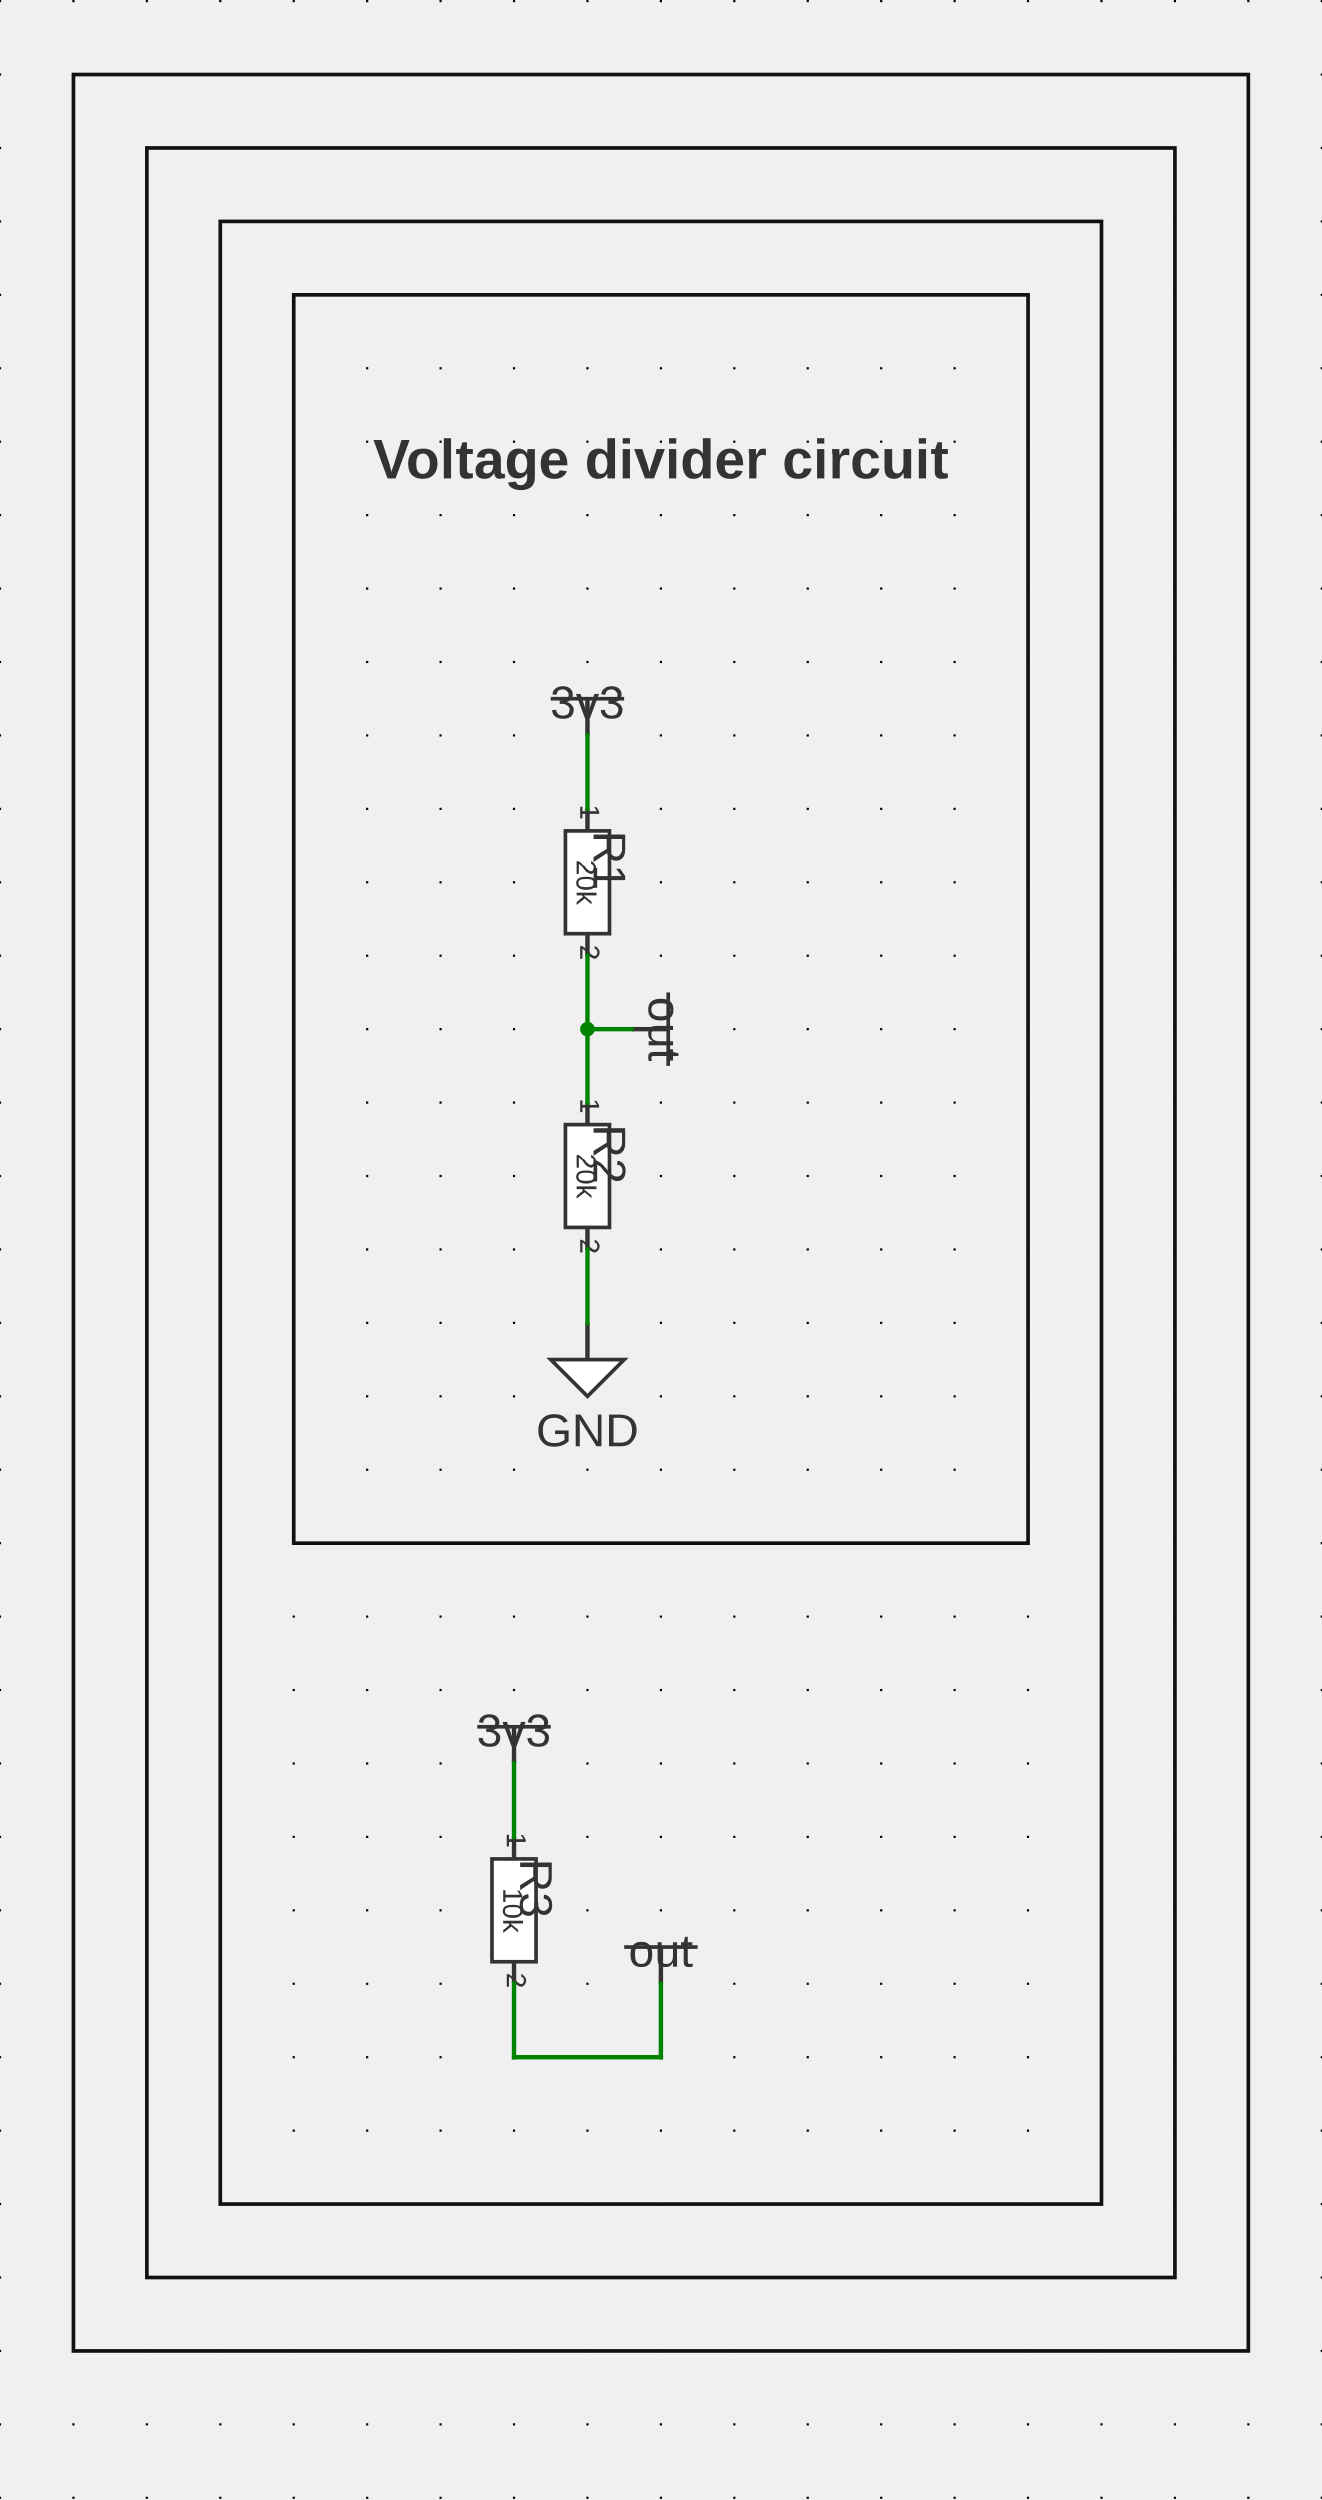
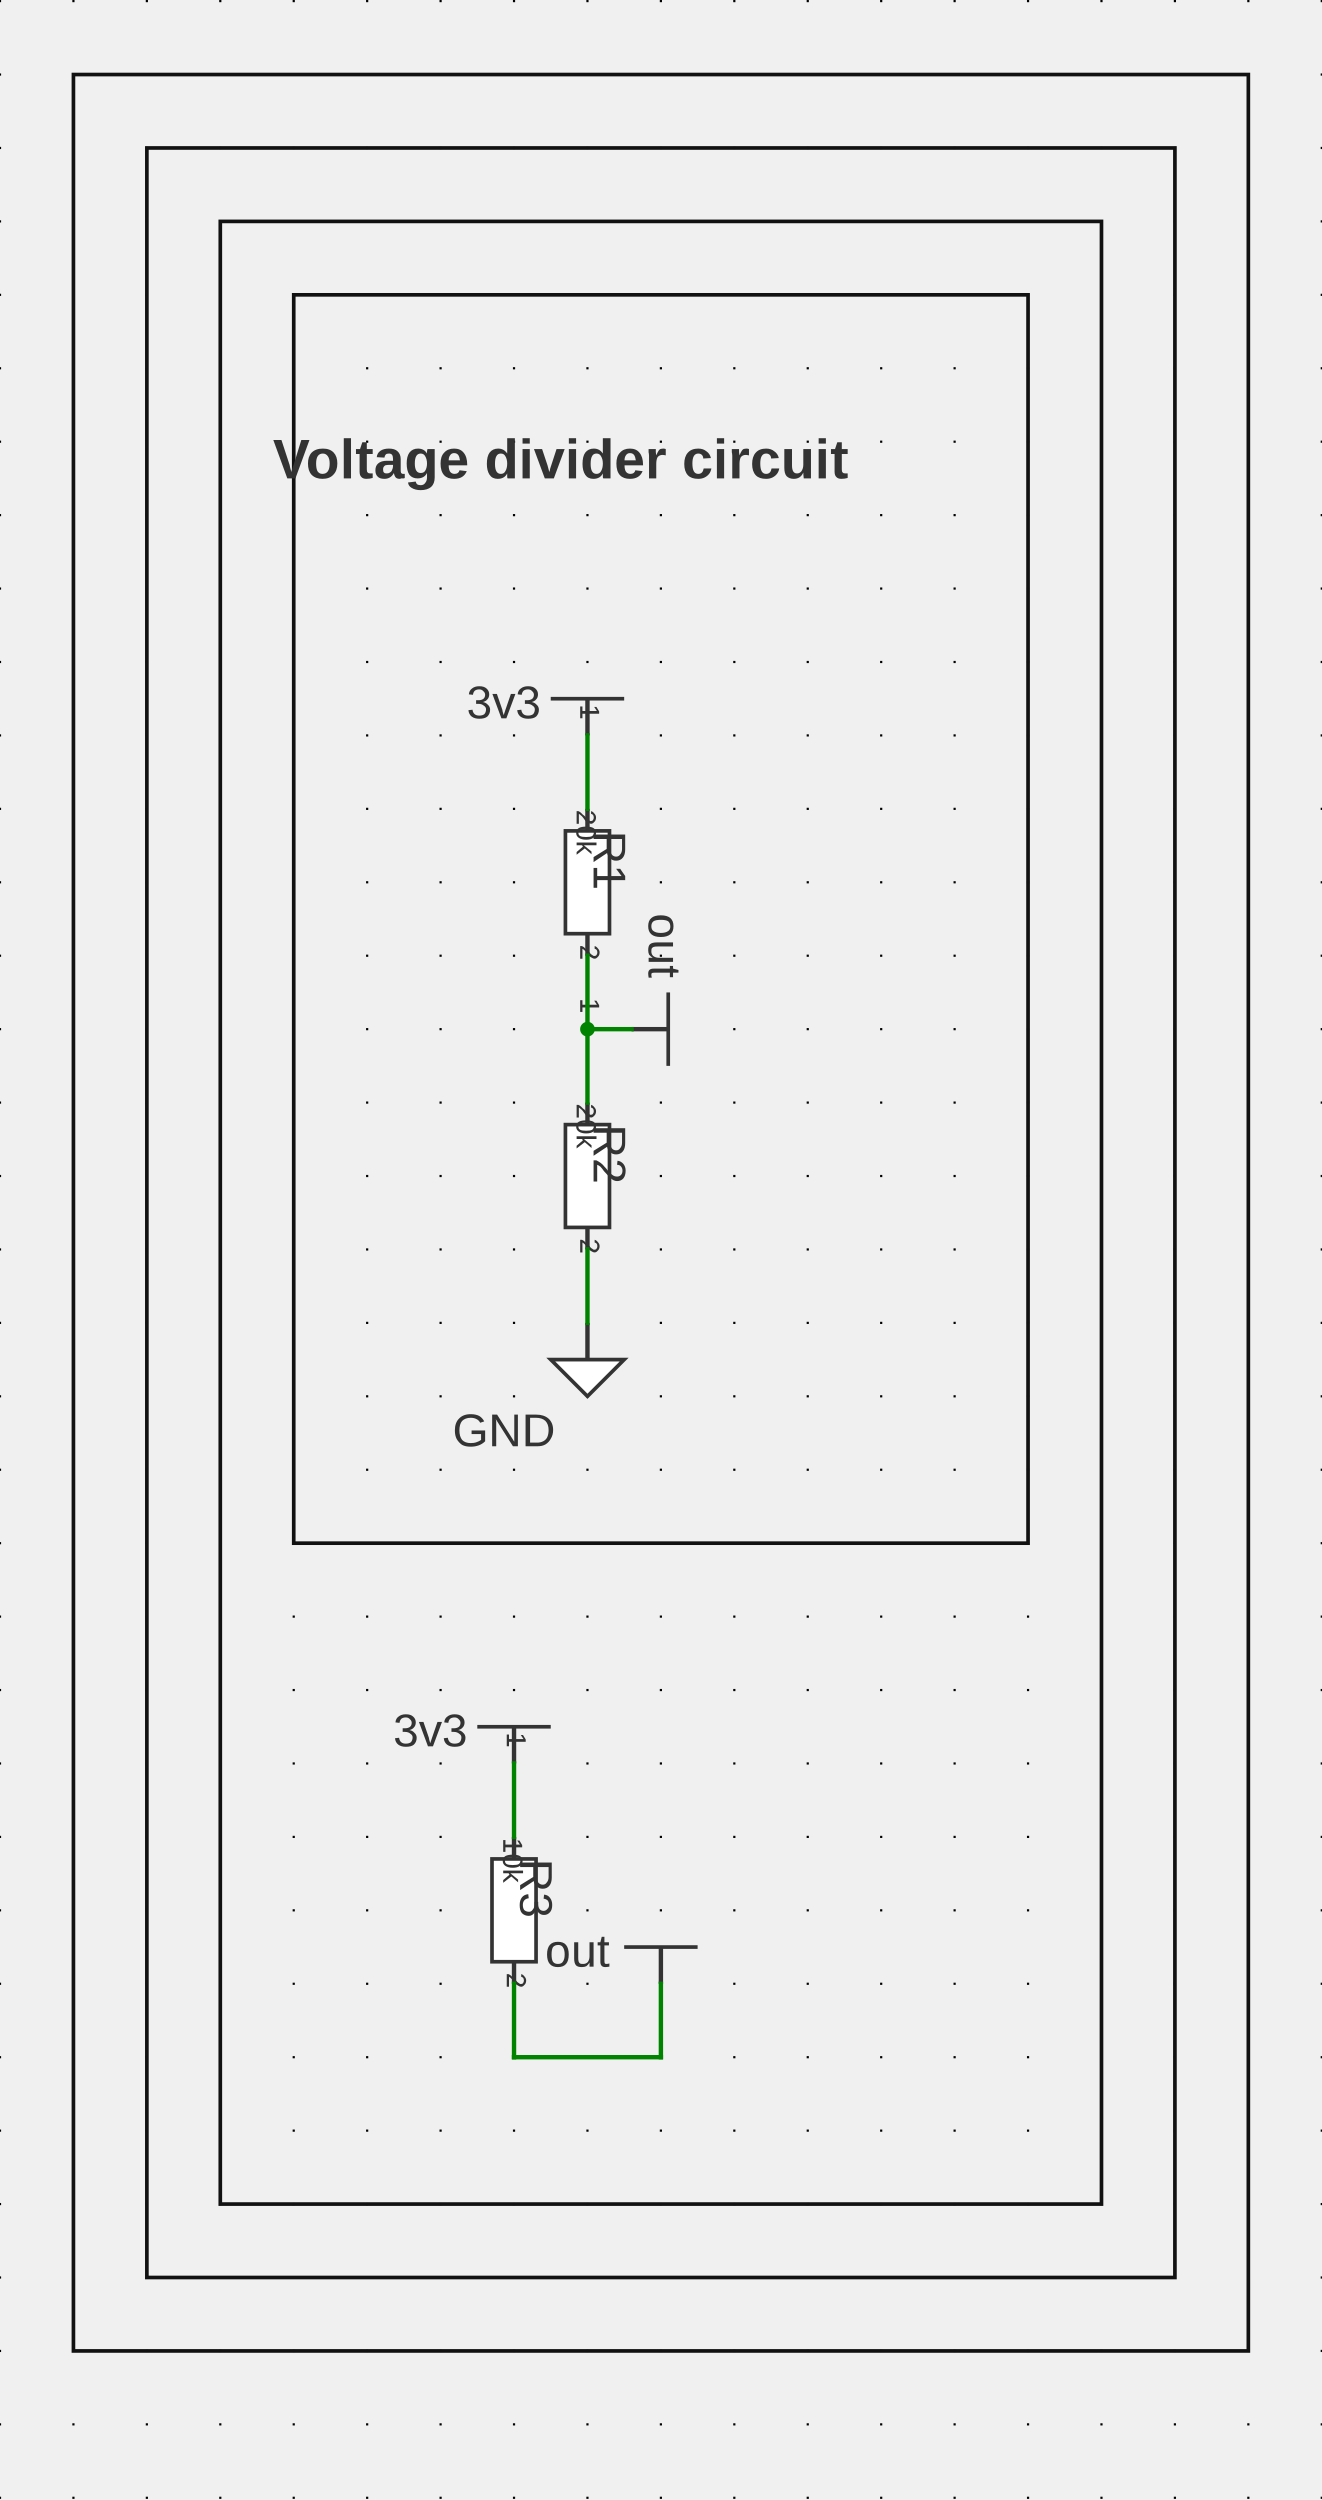
<svg xmlns="http://www.w3.org/2000/svg" xmlns:ns1="http://svgjs.dev/svgjs" version="1.1" width="431.971" height="817.026" viewBox="-2.54 -2.578 45.72 86.474">
  <g id="sheet-0" class="sheet" transform="matrix(1,0,0,1,0,0)">
    <g class="sheet-elements" transform="matrix(1,0,0,1,0,0)">
      <g transform="matrix(1,0,0,1,0,0)" class="grid">
        <path d="M -2.54 -2.578 L -2.54 83.896 M 0 -2.578 L 0 83.896 M 2.54 -2.578 L 2.54 83.896 M 5.08 -2.578 L 5.08 83.896 M 7.62 -2.578 L 7.62 83.896 M 10.16 -2.578 L 10.16 83.896 M 12.7 -2.578 L 12.7 83.896 M 15.24 -2.578 L 15.24 83.896 M 17.78 -2.578 L 17.78 83.896 M 20.32 -2.578 L 20.32 83.896 M 22.86 -2.578 L 22.86 83.896 M 25.4 -2.578 L 25.4 83.896 M 27.94 -2.578 L 27.94 83.896 M 30.48 -2.578 L 30.48 83.896 M 33.02 -2.578 L 33.02 83.896 M 35.56 -2.578 L 35.56 83.896 M 38.1 -2.578 L 38.1 83.896 M 40.64 -2.578 L 40.64 83.896 M 43.18 -2.578 L 43.18 83.896" stroke-dasharray="0.076,2.464" stroke-width="0.076" stroke="#000000" />
      </g>
      <g transform="matrix(1,0,0,1,17.78,21.59)">
        <g>
          <path d="M -1.27 0 L 1.27 0" stroke-width="0.127" stroke="#333333" fill="none" />
          <path d="M 0 1.27 L 0 0" stroke-width="0.152" stroke="#333333" />
          <g transform="matrix(1,0,0,1,0,-0.381)">
-             <text fill="#333333" font-family="Arial" font-size="1.6" text-anchor="middle" dominant-baseline="text-top" font-weight="regular" transform="matrix(1,0,0,1,0,0)" ns1:data="{&quot;leading&quot;:&quot;1.3&quot;}">
+             <text fill="#333333" font-family="Arial" font-size="1.6" text-anchor="middle" dominant-baseline="text-top" font-weight="regular" xml:space="preserve" transform="matrix(1,0,0,1,0,0)" ns1:data="{&quot;leading&quot;:&quot;1.3&quot;}">
              <tspan dy="0" x="0" ns1:data="{&quot;newLined&quot;:true}">3v3</tspan>
            </text>
          </g>
        </g>
      </g>
      <g transform="matrix(1,0,0,1,17.78,27.94)">
        <g>
          <path d="M 0.762 -1.778 L 0.762 1.778 L -0.762 1.778 L -0.762 -1.778 Z" stroke-width="0.127" stroke="#333333" fill="#ffffff" />
          <path d="M 0 -2.54 L 0 -1.778" stroke-width="0.152" stroke="#333333" />
          <path d="M 0 2.54 L 0 1.778" stroke-width="0.152" stroke="#333333" />
          <g transform="matrix(0,1,-1,0,0.381,-2.159)">
-             <text fill="#333333" font-family="Arial" font-size="0.96" text-anchor="end" dominant-baseline="text-top" font-weight="regular" transform="matrix(1,0,0,1,0,0)" ns1:data="{&quot;leading&quot;:&quot;1.3&quot;}">
+             <text fill="#333333" font-family="Arial" font-size="0.96" text-anchor="end" dominant-baseline="text-top" font-weight="regular" xml:space="preserve" transform="matrix(1,0,0,1,0,0)" ns1:data="{&quot;leading&quot;:&quot;1.3&quot;}">
              <tspan dy="0" x="0" ns1:data="{&quot;newLined&quot;:true}">1</tspan>
            </text>
          </g>
          <g transform="matrix(0,1,-1,0,0.381,2.159)">
-             <text fill="#333333" font-family="Arial" font-size="0.96" text-anchor="start" dominant-baseline="text-top" font-weight="regular" transform="matrix(1,0,0,1,0,0)" ns1:data="{&quot;leading&quot;:&quot;1.3&quot;}">
+             <text fill="#333333" font-family="Arial" font-size="0.96" text-anchor="start" dominant-baseline="text-top" font-weight="regular" xml:space="preserve" transform="matrix(1,0,0,1,0,0)" ns1:data="{&quot;leading&quot;:&quot;1.3&quot;}">
              <tspan dy="0" x="0" ns1:data="{&quot;newLined&quot;:true}">2</tspan>
            </text>
          </g>
          <g transform="matrix(0,1,-1,0,1.27,-1.778)">
-             <text fill="#333333" font-family="Arial" font-size="1.6" text-anchor="start" dominant-baseline="text-top" font-weight="regular" transform="matrix(1,0,0,1,0,0)" ns1:data="{&quot;leading&quot;:&quot;1.3&quot;}">
+             <text fill="#333333" font-family="Arial" font-size="1.6" text-anchor="start" dominant-baseline="text-top" font-weight="regular" xml:space="preserve" transform="matrix(1,0,0,1,0,0)" ns1:data="{&quot;leading&quot;:&quot;1.3&quot;}">
              <tspan dy="0" x="0" ns1:data="{&quot;newLined&quot;:true}">R1</tspan>
            </text>
          </g>
          <g transform="matrix(0,1,-1,0,-0.1016,0)">
-             <text fill="#333333" font-family="Arial" font-size="0.96" text-anchor="middle" dominant-baseline="middle" font-weight="regular" transform="matrix(1,0,0,1,0,0)" ns1:data="{&quot;leading&quot;:&quot;1.3&quot;}">
+             <text fill="#333333" font-family="Arial" font-size="0.96" text-anchor="middle" dominant-baseline="middle" font-weight="regular" xml:space="preserve" transform="matrix(1,0,0,1,0,0)" ns1:data="{&quot;leading&quot;:&quot;1.3&quot;}">
              <tspan dy="0" x="0" ns1:data="{&quot;newLined&quot;:true}">20k</tspan>
            </text>
          </g>
        </g>
      </g>
      <g transform="matrix(1,0,0,1,17.78,38.1)">
        <g>
          <path d="M 0.762 -1.778 L 0.762 1.778 L -0.762 1.778 L -0.762 -1.778 Z" stroke-width="0.127" stroke="#333333" fill="#ffffff" />
          <path d="M 0 -2.54 L 0 -1.778" stroke-width="0.152" stroke="#333333" />
          <path d="M 0 2.54 L 0 1.778" stroke-width="0.152" stroke="#333333" />
          <g transform="matrix(0,1,-1,0,0.381,-2.159)">
-             <text fill="#333333" font-family="Arial" font-size="0.96" text-anchor="end" dominant-baseline="text-top" font-weight="regular" transform="matrix(1,0,0,1,0,0)" ns1:data="{&quot;leading&quot;:&quot;1.3&quot;}">
+             <text fill="#333333" font-family="Arial" font-size="0.96" text-anchor="end" dominant-baseline="text-top" font-weight="regular" xml:space="preserve" transform="matrix(1,0,0,1,0,0)" ns1:data="{&quot;leading&quot;:&quot;1.3&quot;}">
              <tspan dy="0" x="0" ns1:data="{&quot;newLined&quot;:true}">1</tspan>
            </text>
          </g>
          <g transform="matrix(0,1,-1,0,0.381,2.159)">
-             <text fill="#333333" font-family="Arial" font-size="0.96" text-anchor="start" dominant-baseline="text-top" font-weight="regular" transform="matrix(1,0,0,1,0,0)" ns1:data="{&quot;leading&quot;:&quot;1.3&quot;}">
+             <text fill="#333333" font-family="Arial" font-size="0.96" text-anchor="start" dominant-baseline="text-top" font-weight="regular" xml:space="preserve" transform="matrix(1,0,0,1,0,0)" ns1:data="{&quot;leading&quot;:&quot;1.3&quot;}">
              <tspan dy="0" x="0" ns1:data="{&quot;newLined&quot;:true}">2</tspan>
            </text>
          </g>
          <g transform="matrix(0,1,-1,0,1.27,-1.778)">
-             <text fill="#333333" font-family="Arial" font-size="1.6" text-anchor="start" dominant-baseline="text-top" font-weight="regular" transform="matrix(1,0,0,1,0,0)" ns1:data="{&quot;leading&quot;:&quot;1.3&quot;}">
+             <text fill="#333333" font-family="Arial" font-size="1.6" text-anchor="start" dominant-baseline="text-top" font-weight="regular" xml:space="preserve" transform="matrix(1,0,0,1,0,0)" ns1:data="{&quot;leading&quot;:&quot;1.3&quot;}">
              <tspan dy="0" x="0" ns1:data="{&quot;newLined&quot;:true}">R2</tspan>
            </text>
          </g>
          <g transform="matrix(0,1,-1,0,-0.1016,0)">
-             <text fill="#333333" font-family="Arial" font-size="0.96" text-anchor="middle" dominant-baseline="middle" font-weight="regular" transform="matrix(1,0,0,1,0,0)" ns1:data="{&quot;leading&quot;:&quot;1.3&quot;}">
+             <text fill="#333333" font-family="Arial" font-size="0.96" text-anchor="middle" dominant-baseline="middle" font-weight="regular" xml:space="preserve" transform="matrix(1,0,0,1,0,0)" ns1:data="{&quot;leading&quot;:&quot;1.3&quot;}">
              <tspan dy="0" x="0" ns1:data="{&quot;newLined&quot;:true}">20k</tspan>
            </text>
          </g>
        </g>
      </g>
      <g transform="matrix(1,0,0,1,17.78,44.45)">
        <g>
          <path d="M -1.27 0 L 1.27 0 L 0 1.27 Z" stroke-width="0.127" stroke="#333333" fill="#ffffff" />
          <path d="M 0 -1.27 L 0 0" stroke-width="0.152" stroke="#333333" />
          <g transform="matrix(1,0,0,1,0,2.54)">
-             <text fill="#333333" font-family="Arial" font-size="1.6" text-anchor="middle" dominant-baseline="middle" font-weight="regular" transform="matrix(1,0,0,1,0,0)" ns1:data="{&quot;leading&quot;:&quot;1.3&quot;}">
+             <text fill="#333333" font-family="Arial" font-size="1.6" text-anchor="middle" dominant-baseline="middle" font-weight="regular" xml:space="preserve" transform="matrix(1,0,0,1,0,0)" ns1:data="{&quot;leading&quot;:&quot;1.3&quot;}">
              <tspan dy="0" x="0" ns1:data="{&quot;newLined&quot;:true}">GND</tspan>
            </text>
          </g>
        </g>
      </g>
      <g transform="matrix(1,0,0,1,20.574,33.02)">
        <g>
          <path d="M 0 -1.27 L 0 1.27" stroke-width="0.127" stroke="#333333" fill="none" />
          <path d="M -1.27 0 L 0 0" stroke-width="0.152" stroke="#333333" />
          <g transform="matrix(0,1,-1,0,0.381,0)">
-             <text fill="#333333" font-family="Arial" font-size="1.6" text-anchor="middle" dominant-baseline="text-top" font-weight="regular" transform="matrix(1,0,0,1,0,0)" ns1:data="{&quot;leading&quot;:&quot;1.3&quot;}">
+             <text fill="#333333" font-family="Arial" font-size="1.6" text-anchor="middle" dominant-baseline="text-top" font-weight="regular" xml:space="preserve" transform="matrix(1,0,0,1,0,0)" ns1:data="{&quot;leading&quot;:&quot;1.3&quot;}">
              <tspan dy="0" x="0" ns1:data="{&quot;newLined&quot;:true}">out</tspan>
            </text>
          </g>
        </g>
      </g>
      <g transform="matrix(1,0,0,1,15.24,57.15)">
        <g>
          <path d="M -1.27 0 L 1.27 0" stroke-width="0.127" stroke="#333333" fill="none" />
          <path d="M 0 1.27 L 0 0" stroke-width="0.152" stroke="#333333" />
          <g transform="matrix(1,0,0,1,0,-0.381)">
-             <text fill="#333333" font-family="Arial" font-size="1.6" text-anchor="middle" dominant-baseline="text-top" font-weight="regular" transform="matrix(1,0,0,1,0,0)" ns1:data="{&quot;leading&quot;:&quot;1.3&quot;}">
+             <text fill="#333333" font-family="Arial" font-size="1.6" text-anchor="middle" dominant-baseline="text-top" font-weight="regular" xml:space="preserve" transform="matrix(1,0,0,1,0,0)" ns1:data="{&quot;leading&quot;:&quot;1.3&quot;}">
              <tspan dy="0" x="0" ns1:data="{&quot;newLined&quot;:true}">3v3</tspan>
            </text>
          </g>
        </g>
      </g>
      <g transform="matrix(1,0,0,1,15.24,63.5)">
        <g>
          <path d="M 0.762 -1.778 L 0.762 1.778 L -0.762 1.778 L -0.762 -1.778 Z" stroke-width="0.127" stroke="#333333" fill="#ffffff" />
          <path d="M 0 -2.54 L 0 -1.778" stroke-width="0.152" stroke="#333333" />
          <path d="M 0 2.54 L 0 1.778" stroke-width="0.152" stroke="#333333" />
          <g transform="matrix(0,1,-1,0,0.381,-2.159)">
-             <text fill="#333333" font-family="Arial" font-size="0.96" text-anchor="end" dominant-baseline="text-top" font-weight="regular" transform="matrix(1,0,0,1,0,0)" ns1:data="{&quot;leading&quot;:&quot;1.3&quot;}">
+             <text fill="#333333" font-family="Arial" font-size="0.96" text-anchor="end" dominant-baseline="text-top" font-weight="regular" xml:space="preserve" transform="matrix(1,0,0,1,0,0)" ns1:data="{&quot;leading&quot;:&quot;1.3&quot;}">
              <tspan dy="0" x="0" ns1:data="{&quot;newLined&quot;:true}">1</tspan>
            </text>
          </g>
          <g transform="matrix(0,1,-1,0,0.381,2.159)">
-             <text fill="#333333" font-family="Arial" font-size="0.96" text-anchor="start" dominant-baseline="text-top" font-weight="regular" transform="matrix(1,0,0,1,0,0)" ns1:data="{&quot;leading&quot;:&quot;1.3&quot;}">
+             <text fill="#333333" font-family="Arial" font-size="0.96" text-anchor="start" dominant-baseline="text-top" font-weight="regular" xml:space="preserve" transform="matrix(1,0,0,1,0,0)" ns1:data="{&quot;leading&quot;:&quot;1.3&quot;}">
              <tspan dy="0" x="0" ns1:data="{&quot;newLined&quot;:true}">2</tspan>
            </text>
          </g>
          <g transform="matrix(0,1,-1,0,1.27,-1.778)">
-             <text fill="#333333" font-family="Arial" font-size="1.6" text-anchor="start" dominant-baseline="text-top" font-weight="regular" transform="matrix(1,0,0,1,0,0)" ns1:data="{&quot;leading&quot;:&quot;1.3&quot;}">
+             <text fill="#333333" font-family="Arial" font-size="1.6" text-anchor="start" dominant-baseline="text-top" font-weight="regular" xml:space="preserve" transform="matrix(1,0,0,1,0,0)" ns1:data="{&quot;leading&quot;:&quot;1.3&quot;}">
              <tspan dy="0" x="0" ns1:data="{&quot;newLined&quot;:true}">R3</tspan>
            </text>
          </g>
          <g transform="matrix(0,1,-1,0,-0.1016,0)">
-             <text fill="#333333" font-family="Arial" font-size="0.96" text-anchor="middle" dominant-baseline="middle" font-weight="regular" transform="matrix(1,0,0,1,0,0)" ns1:data="{&quot;leading&quot;:&quot;1.3&quot;}">
+             <text fill="#333333" font-family="Arial" font-size="0.96" text-anchor="middle" dominant-baseline="middle" font-weight="regular" xml:space="preserve" transform="matrix(1,0,0,1,0,0)" ns1:data="{&quot;leading&quot;:&quot;1.3&quot;}">
              <tspan dy="0" x="0" ns1:data="{&quot;newLined&quot;:true}">10k</tspan>
            </text>
          </g>
        </g>
      </g>
      <g transform="matrix(1,0,0,1,20.32,64.77)">
        <g>
          <path d="M -1.27 0 L 1.27 0" stroke-width="0.127" stroke="#333333" fill="none" />
          <path d="M 0 1.27 L 0 0" stroke-width="0.152" stroke="#333333" />
          <g transform="matrix(1,0,0,1,0,-0.381)">
-             <text fill="#333333" font-family="Arial" font-size="1.6" text-anchor="middle" dominant-baseline="text-top" font-weight="regular" transform="matrix(1,0,0,1,0,0)" ns1:data="{&quot;leading&quot;:&quot;1.3&quot;}">
+             <text fill="#333333" font-family="Arial" font-size="1.6" text-anchor="middle" dominant-baseline="text-top" font-weight="regular" xml:space="preserve" transform="matrix(1,0,0,1,0,0)" ns1:data="{&quot;leading&quot;:&quot;1.3&quot;}">
              <tspan dy="0" x="0" ns1:data="{&quot;newLined&quot;:true}">out</tspan>
            </text>
          </g>
        </g>
      </g>
      <g>
        <line x1="17.78" y1="22.86" x2="17.78" y2="25.4" stroke-linecap="square" stroke-width="0.152" stroke="#008400" fill="none" />
        <line x1="15.24" y1="58.42" x2="15.24" y2="60.96" stroke-linecap="square" stroke-width="0.152" stroke="#008400" fill="none" />
        <line x1="17.78" y1="30.48" x2="17.78" y2="33.02" stroke-linecap="square" stroke-width="0.152" stroke="#008400" fill="none" />
        <line x1="17.78" y1="33.02" x2="17.78" y2="35.56" stroke-linecap="square" stroke-width="0.152" stroke="#008400" fill="none" />
        <line x1="17.78" y1="33.02" x2="19.304" y2="33.02" stroke-linecap="square" stroke-width="0.152" stroke="#008400" fill="none" />
        <line x1="15.24" y1="66.04" x2="15.24" y2="68.58" stroke-linecap="square" stroke-width="0.152" stroke="#008400" fill="none" />
        <line x1="15.24" y1="68.58" x2="20.32" y2="68.58" stroke-linecap="square" stroke-width="0.152" stroke="#008400" fill="none" />
        <line x1="20.32" y1="68.58" x2="20.32" y2="66.04" stroke-linecap="square" stroke-width="0.152" stroke="#008400" fill="none" />
        <circle r="0.254" cx="0.254" cy="0.254" transform="matrix(1,0,0,1,17.526,32.766)" fill="#008400" stroke="none" />
        <line x1="17.78" y1="40.64" x2="17.78" y2="43.18" stroke-linecap="square" stroke-width="0.152" stroke="#008400" fill="none" />
      </g>
      <g>
        <rect width="40.64" height="78.74" fill="none" stroke-width="0.127" stroke="#111111" transform="matrix(1,0,0,1,0,0)" />
        <rect width="35.56" height="73.66" fill="none" stroke-width="0.127" stroke="#111111" transform="matrix(1,0,0,1,2.54,2.54)" />
        <rect width="30.48" height="68.58" fill="none" stroke-width="0.127" stroke="#111111" transform="matrix(1,0,0,1,5.08,5.08)" />
        <rect width="25.4" height="43.18" fill="none" stroke-width="0.127" stroke="#111111" transform="matrix(1,0,0,1,7.62,7.62)" />
      </g>
      <g transform="matrix(1,0,0,1,20.32,12.7)">
        <g>
          <g transform="matrix(1,0,0,1,0,0)">
-             <text fill="#333333" font-family="Arial" font-size="1.92" text-anchor="middle" dominant-baseline="text-top" font-weight="bold" transform="matrix(1,0,0,1,0,0)" ns1:data="{&quot;leading&quot;:&quot;1.3&quot;}">
+             <text fill="#333333" font-family="Arial" font-size="1.92" text-anchor="middle" dominant-baseline="text-top" font-weight="bold" xml:space="preserve" transform="matrix(1,0,0,1,0,0)" ns1:data="{&quot;leading&quot;:&quot;1.3&quot;}">
              <tspan dy="0" x="0" ns1:data="{&quot;newLined&quot;:true}">Voltage divider circuit</tspan>
            </text>
          </g>
        </g>
      </g>
    </g>
  </g>
</svg>
